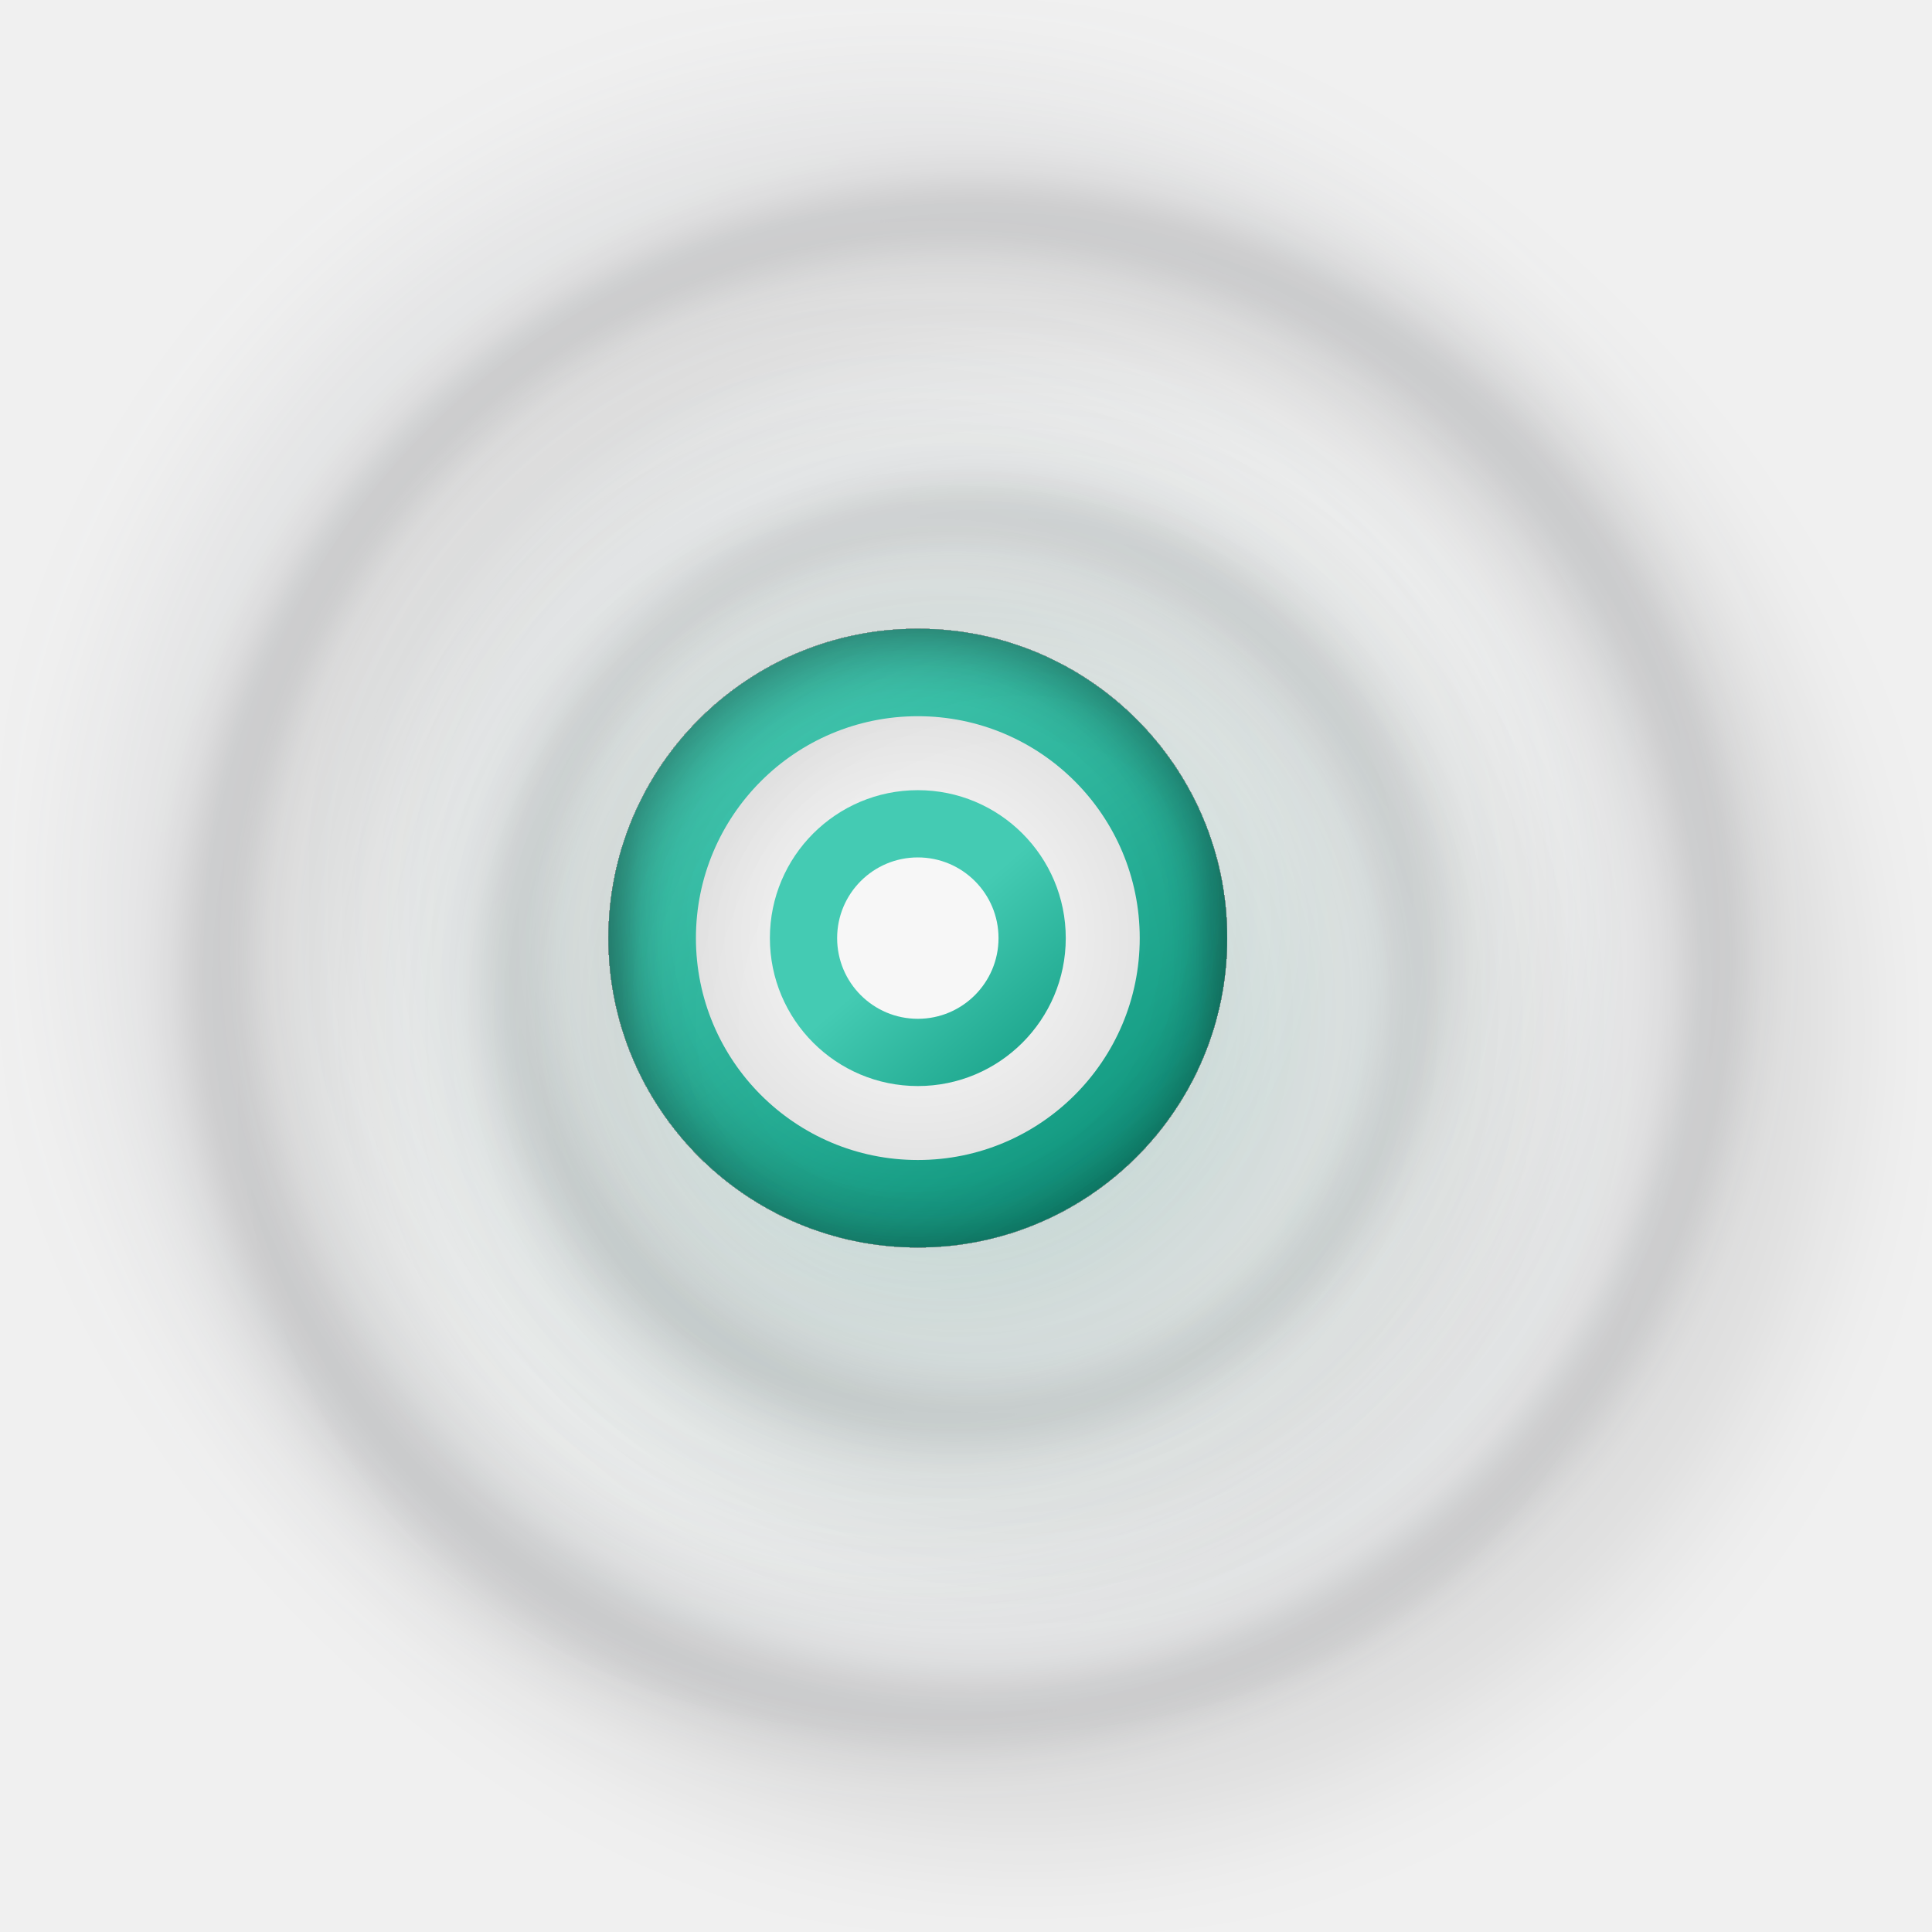
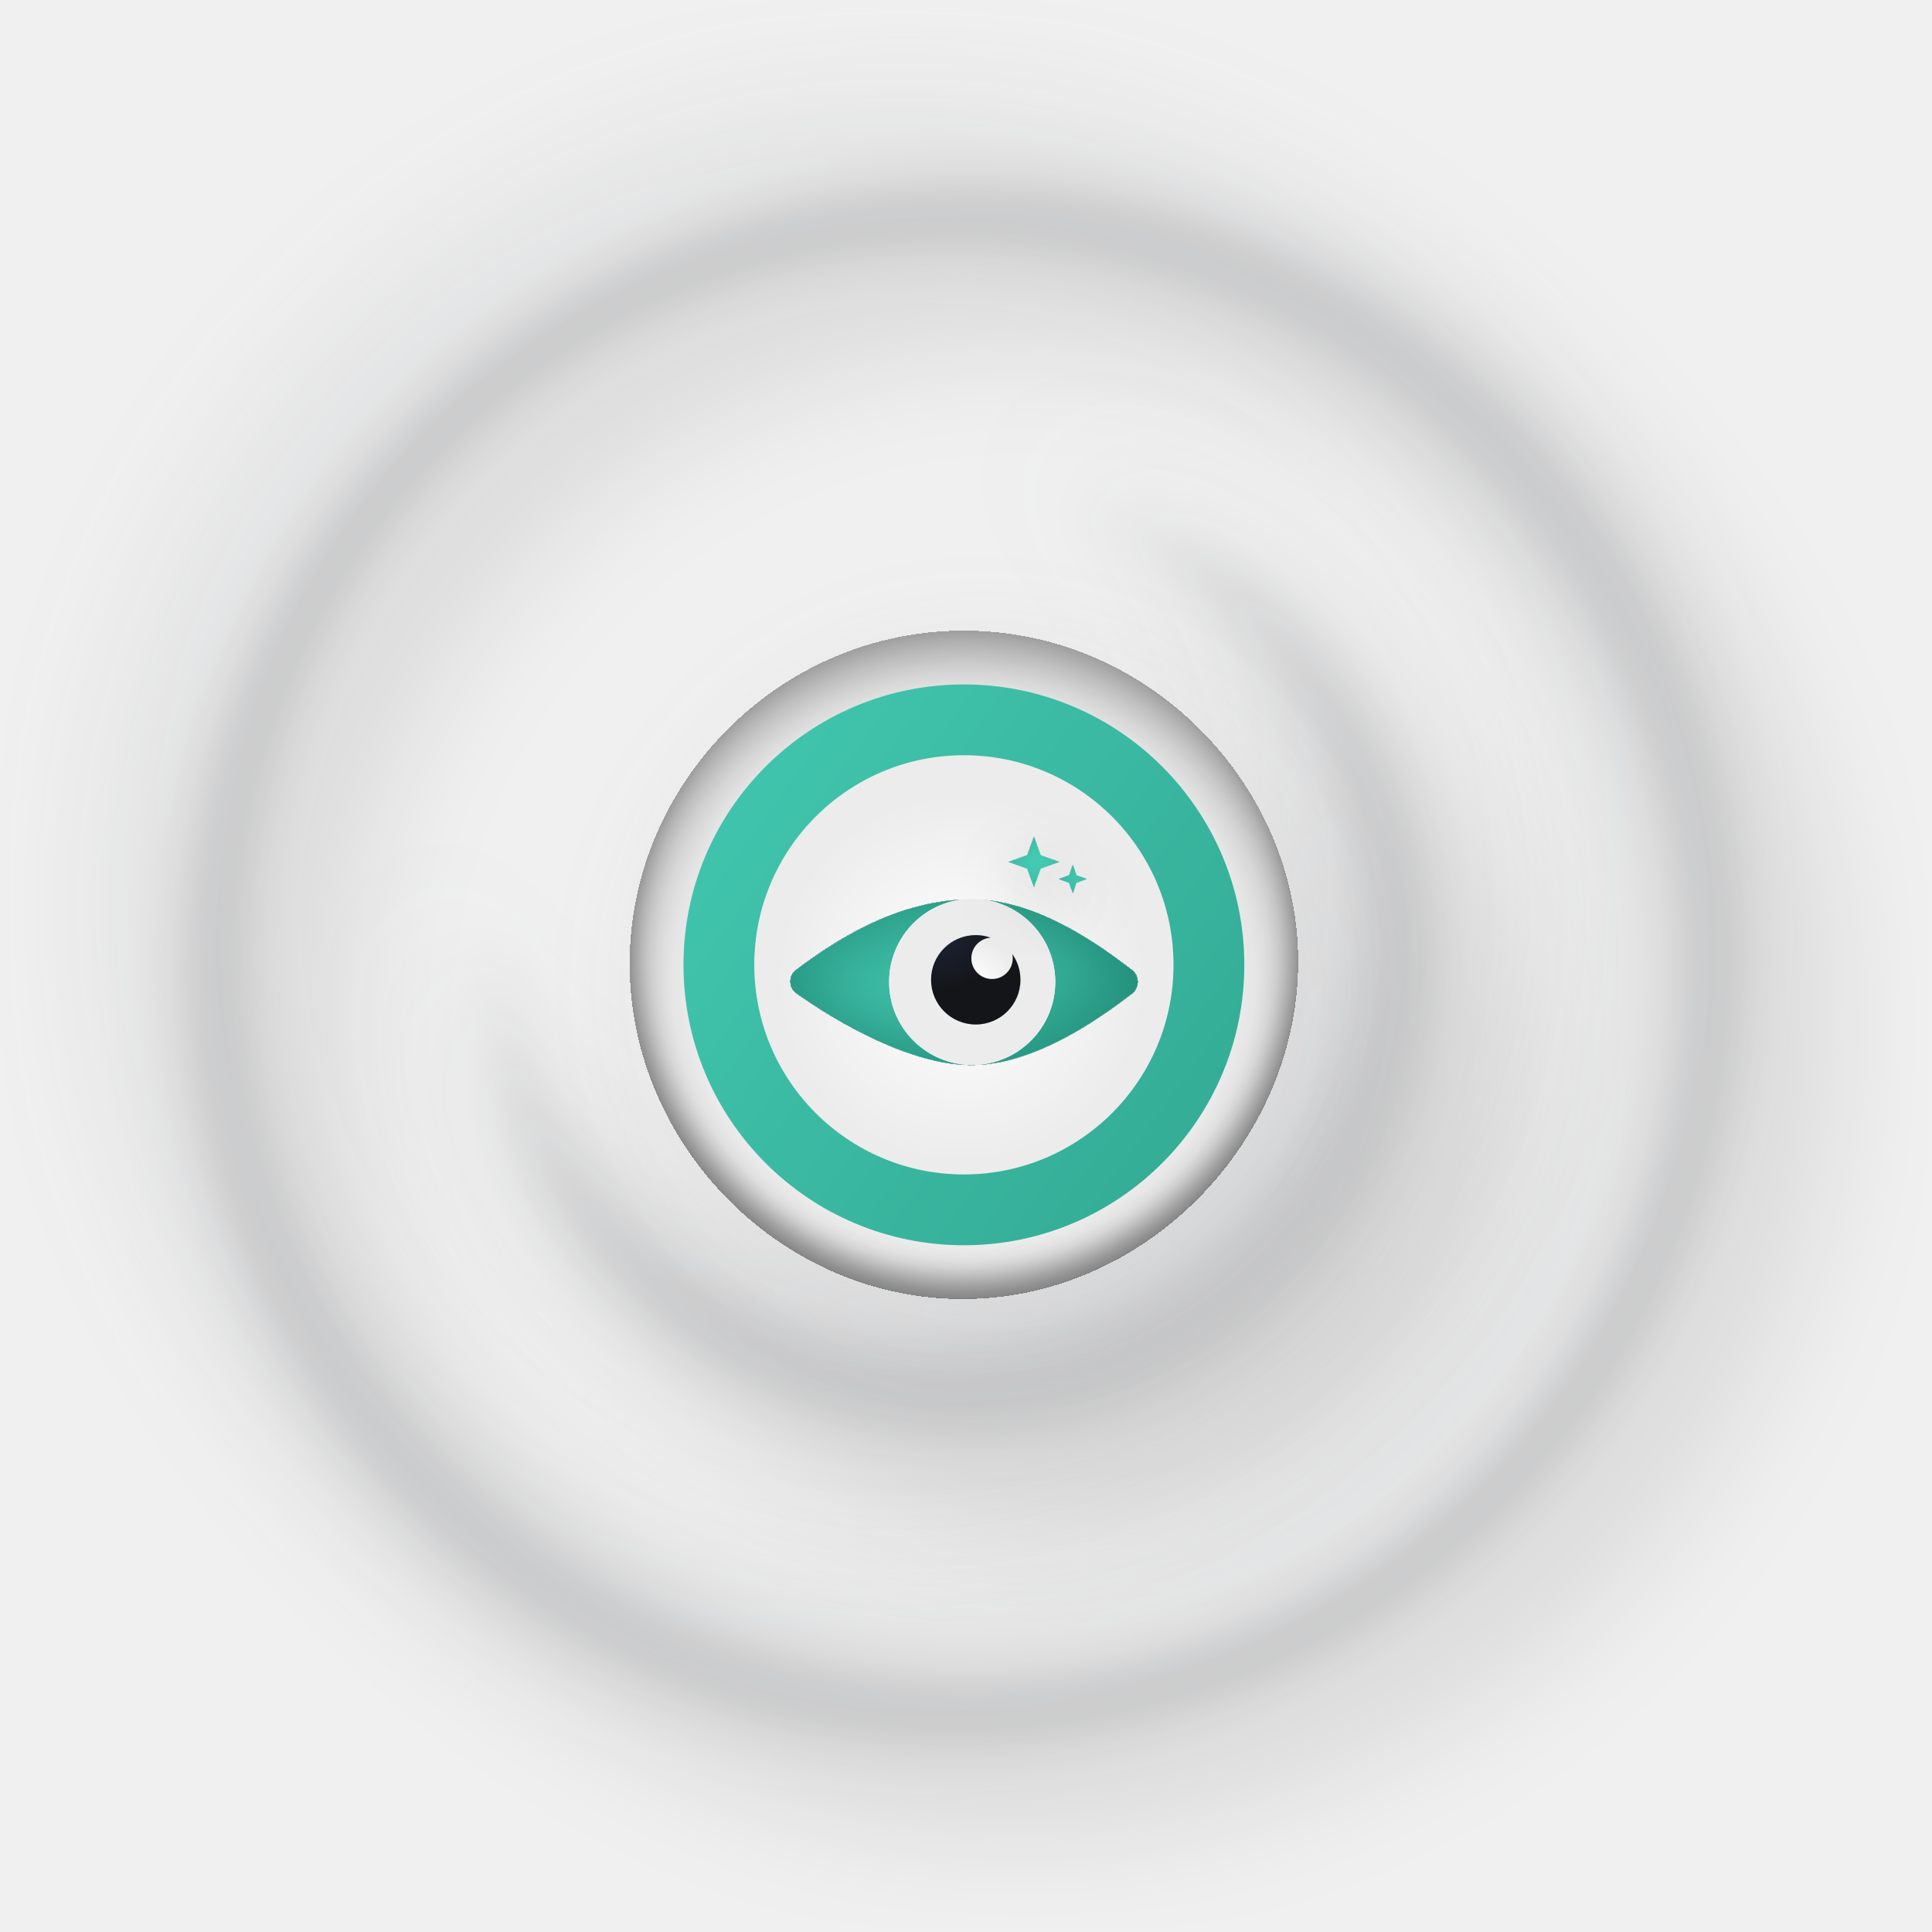
- <svg xmlns="http://www.w3.org/2000/svg" width="381" height="381" viewBox="0 0 381 381" fill="none">
-   <g filter="url(#filter0_d)">
-     <g filter="url(#filter1_ii)">
-       <circle cx="181" cy="185" r="61" fill="url(#paint0_linear)" />
-     </g>
-     <circle cx="181" cy="185" r="43.761" fill="url(#paint1_radial)" />
-     <circle cx="181" cy="185" r="29.174" fill="url(#paint2_linear)" />
-     <circle cx="181" cy="185" r="15.913" fill="#F7F7F7" />
+ <svg xmlns="http://www.w3.org/2000/svg" width="382" height="382" viewBox="0 0 382 382" fill="none">
+   <g opacity="0.2" filter="url(#filter0_ddiif)">
+     <path fill-rule="evenodd" clip-rule="evenodd" d="M190.584 344.271C275.36 344.271 344.084 275.546 344.084 190.771C344.084 105.995 275.36 37.271 190.584 37.271C105.808 37.271 37.084 105.995 37.084 190.771C37.084 275.546 105.808 344.271 190.584 344.271ZM190.584 332.993C269.131 332.993 332.806 269.318 332.806 190.771C332.806 112.223 269.131 48.548 190.584 48.548C112.037 48.548 48.361 112.223 48.361 190.771C48.361 269.318 112.037 332.993 190.584 332.993Z" fill="#181C25" />
  </g>
-   <g opacity="0.2" filter="url(#filter2_ddiif)">
-     <path fill-rule="evenodd" clip-rule="evenodd" d="M190.5 344C275.276 344 344 275.276 344 190.5C344 105.724 275.276 37 190.5 37C105.724 37 37 105.724 37 190.5C37 275.276 105.724 344 190.5 344ZM190.5 332.723C269.047 332.723 332.722 269.047 332.722 190.5C332.722 111.953 269.047 48.278 190.5 48.278C111.953 48.278 48.278 111.953 48.278 190.5C48.278 269.047 111.953 332.723 190.5 332.723Z" fill="#181C25" />
+   <g opacity="0.2" filter="url(#filter1_ddiif)">
+     <path fill-rule="evenodd" clip-rule="evenodd" d="M183.787 267.131C231.127 267.131 269.504 228.754 269.504 181.414C269.504 144.942 246.725 113.791 214.618 101.41C254.059 111.991 283.097 147.99 283.097 190.771C283.097 241.864 241.678 283.284 190.584 283.284C139.49 283.284 98.07 241.864 98.07 190.771C98.07 189.172 98.111 187.582 98.191 186.003C100.576 231.21 137.986 267.131 183.787 267.131Z" fill="#181C25" />
  </g>
-   <g opacity="0.2" filter="url(#filter3_ddiif)">
-     <path fill-rule="evenodd" clip-rule="evenodd" d="M190.5 283.013C241.594 283.013 283.013 241.594 283.013 190.5C283.013 139.406 241.594 97.987 190.5 97.987C139.406 97.987 97.987 139.406 97.987 190.5C97.987 241.594 139.406 283.013 190.5 283.013ZM190.5 276.217C237.84 276.217 276.217 237.84 276.217 190.5C276.217 143.16 237.84 104.783 190.5 104.783C143.16 104.783 104.784 143.16 104.784 190.5C104.784 237.84 143.16 276.217 190.5 276.217Z" fill="#181C25" />
+   <g filter="url(#filter2_dii)">
+     <path d="M189.991 124.77C224.962 124.464 253.332 151.981 256.344 184.499C259.866 223.071 226.681 258.692 187.184 256.694C150.936 254.874 121.792 222.093 124.778 185.375C127.466 152.236 155.589 125.076 189.991 124.77Z" fill="url(#paint0_radial)" />
+   </g>
+   <circle cx="190.584" cy="190.771" r="48.444" stroke="url(#paint1_linear)" stroke-width="14" stroke-linecap="round" />
+   <g filter="url(#filter3_ii)">
+     <path d="M192.096 210.578C180.183 210.578 165.862 202.345 157.494 196.379C155.915 195.254 155.899 192.949 157.444 191.779C165.786 185.462 178.008 177.841 192.079 177.841C204.327 177.841 216.124 185.881 223.791 191.806C225.307 192.978 225.319 195.256 223.806 196.431C216.655 201.985 204.109 210.578 192.096 210.578Z" fill="url(#paint2_linear)" />
+   </g>
+   <circle cx="192.225" cy="194.148" r="16.428" fill="white" />
+   <circle cx="192.225" cy="194.148" r="16.428" fill="url(#paint3_radial)" />
+   <path fill-rule="evenodd" clip-rule="evenodd" d="M192.928 202.571C197.811 202.571 201.77 198.612 201.77 193.729C201.77 191.833 201.173 190.076 200.157 188.637C200.214 188.909 200.244 189.191 200.244 189.48C200.244 191.74 198.412 193.573 196.151 193.573C193.891 193.573 192.059 191.74 192.059 189.48C192.059 187.307 193.752 185.53 195.89 185.395C194.964 185.066 193.967 184.887 192.928 184.887C188.045 184.887 184.086 188.846 184.086 193.729C184.086 198.612 188.045 202.571 192.928 202.571Z" fill="url(#paint4_radial)" />
+   <g filter="url(#filter4_di)">
+     <path d="M212.118 171.061L212.857 173.059L214.854 173.798L212.857 174.537L212.118 176.535L211.378 174.537L209.381 173.798L211.378 173.059L212.118 171.061Z" fill="#44CBB3" />
+   </g>
+   <g filter="url(#filter5_di)">
+     <path d="M204.436 165.467L205.771 169.076L209.381 170.412L205.771 171.748L204.436 175.357L203.1 171.748L199.49 170.412L203.1 169.076L204.436 165.467Z" fill="#44CBB3" />
  </g>
  <defs>
-     <filter id="filter0_d" x="47" y="59" width="282" height="282" filterUnits="userSpaceOnUse" color-interpolation-filters="sRGB">
-       <feFlood flood-opacity="0" result="BackgroundImageFix" />
-       <feColorMatrix in="SourceAlpha" type="matrix" values="0 0 0 0 0 0 0 0 0 0 0 0 0 0 0 0 0 0 127 0" />
-       <feOffset dx="7" dy="15" />
-       <feGaussianBlur stdDeviation="40" />
-       <feColorMatrix type="matrix" values="0 0 0 0 0.027 0 0 0 0 0.404 0 0 0 0 0.337 0 0 0 0.3 0" />
-       <feBlend mode="normal" in2="BackgroundImageFix" result="effect1_dropShadow" />
-       <feBlend mode="normal" in="SourceGraphic" in2="effect1_dropShadow" result="shape" />
-     </filter>
-     <filter id="filter1_ii" x="120" y="120" width="122" height="130" filterUnits="userSpaceOnUse" color-interpolation-filters="sRGB">
-       <feFlood flood-opacity="0" result="BackgroundImageFix" />
-       <feBlend mode="normal" in="SourceGraphic" in2="BackgroundImageFix" result="shape" />
-       <feColorMatrix in="SourceAlpha" type="matrix" values="0 0 0 0 0 0 0 0 0 0 0 0 0 0 0 0 0 0 127 0" result="hardAlpha" />
-       <feOffset dy="-4" />
-       <feGaussianBlur stdDeviation="7" />
-       <feComposite in2="hardAlpha" operator="arithmetic" k2="-1" k3="1" />
-       <feColorMatrix type="matrix" values="0 0 0 0 0 0 0 0 0 0 0 0 0 0 0 0 0 0 0.25 0" />
-       <feBlend mode="normal" in2="shape" result="effect1_innerShadow" />
-       <feColorMatrix in="SourceAlpha" type="matrix" values="0 0 0 0 0 0 0 0 0 0 0 0 0 0 0 0 0 0 127 0" result="hardAlpha" />
-       <feOffset dy="4" />
-       <feGaussianBlur stdDeviation="6" />
-       <feComposite in2="hardAlpha" operator="arithmetic" k2="-1" k3="1" />
-       <feColorMatrix type="matrix" values="0 0 0 0 0 0 0 0 0 0 0 0 0 0 0 0 0 0 0.25 0" />
-       <feBlend mode="normal" in2="effect1_innerShadow" result="effect2_innerShadow" />
-     </filter>
-     <filter id="filter2_ddiif" x="0" y="0" width="381" height="381" filterUnits="userSpaceOnUse" color-interpolation-filters="sRGB">
+     <filter id="filter0_ddiif" x="0.084" y="0.271" width="381" height="381" filterUnits="userSpaceOnUse" color-interpolation-filters="sRGB">
      <feFlood flood-opacity="0" result="BackgroundImageFix" />
      <feColorMatrix in="SourceAlpha" type="matrix" values="0 0 0 0 0 0 0 0 0 0 0 0 0 0 0 0 0 0 127 0" />
      <feOffset dx="-12" dy="-12" />
      <feGaussianBlur stdDeviation="12.5" />
      <feColorMatrix type="matrix" values="0 0 0 0 0.366 0 0 0 0 0.389 0 0 0 0 0.438 0 0 0 1 0" />
      <feBlend mode="normal" in2="BackgroundImageFix" result="effect1_dropShadow" />
      <feColorMatrix in="SourceAlpha" type="matrix" values="0 0 0 0 0 0 0 0 0 0 0 0 0 0 0 0 0 0 127 0" />
      <feOffset dx="12" dy="12" />
      <feGaussianBlur stdDeviation="12.5" />
      <feColorMatrix type="matrix" values="0 0 0 0 0 0 0 0 0 0 0 0 0 0 0 0 0 0 1 0" />
      <feBlend mode="normal" in2="effect1_dropShadow" result="effect2_dropShadow" />
      <feBlend mode="normal" in="SourceGraphic" in2="effect2_dropShadow" result="shape" />
      <feColorMatrix in="SourceAlpha" type="matrix" values="0 0 0 0 0 0 0 0 0 0 0 0 0 0 0 0 0 0 127 0" result="hardAlpha" />
      <feOffset dx="-12" dy="-12" />
      <feGaussianBlur stdDeviation="7.5" />
      <feComposite in2="hardAlpha" operator="arithmetic" k2="-1" k3="1" />
      <feColorMatrix type="matrix" values="0 0 0 0 0.23 0 0 0 0 0.249 0 0 0 0 0.3 0 0 0 1 0" />
      <feBlend mode="normal" in2="shape" result="effect3_innerShadow" />
      <feColorMatrix in="SourceAlpha" type="matrix" values="0 0 0 0 0 0 0 0 0 0 0 0 0 0 0 0 0 0 127 0" result="hardAlpha" />
      <feOffset dx="-12" dy="-12" />
      <feGaussianBlur stdDeviation="7.5" />
      <feComposite in2="hardAlpha" operator="arithmetic" k2="-1" k3="1" />
      <feColorMatrix type="matrix" values="0 0 0 0 0 0 0 0 0 0 0 0 0 0 0 0 0 0 0.58 0" />
      <feBlend mode="normal" in2="effect3_innerShadow" result="effect4_innerShadow" />
      <feGaussianBlur stdDeviation="5" result="effect5_foregroundBlur" />
    </filter>
-     <filter id="filter3_ddiif" x="60.986" y="60.986" width="259.027" height="259.027" filterUnits="userSpaceOnUse" color-interpolation-filters="sRGB">
+     <filter id="filter1_ddiif" x="61.07" y="64.41" width="259.027" height="255.874" filterUnits="userSpaceOnUse" color-interpolation-filters="sRGB">
      <feFlood flood-opacity="0" result="BackgroundImageFix" />
      <feColorMatrix in="SourceAlpha" type="matrix" values="0 0 0 0 0 0 0 0 0 0 0 0 0 0 0 0 0 0 127 0" />
      <feOffset dx="-12" dy="-12" />
      <feGaussianBlur stdDeviation="12.5" />
      <feColorMatrix type="matrix" values="0 0 0 0 0.366 0 0 0 0 0.389 0 0 0 0 0.438 0 0 0 1 0" />
      <feBlend mode="normal" in2="BackgroundImageFix" result="effect1_dropShadow" />
      <feColorMatrix in="SourceAlpha" type="matrix" values="0 0 0 0 0 0 0 0 0 0 0 0 0 0 0 0 0 0 127 0" />
      <feOffset dx="12" dy="12" />
      <feGaussianBlur stdDeviation="12.5" />
      <feColorMatrix type="matrix" values="0 0 0 0 0 0 0 0 0 0 0 0 0 0 0 0 0 0 1 0" />
      <feBlend mode="normal" in2="effect1_dropShadow" result="effect2_dropShadow" />
      <feBlend mode="normal" in="SourceGraphic" in2="effect2_dropShadow" result="shape" />
      <feColorMatrix in="SourceAlpha" type="matrix" values="0 0 0 0 0 0 0 0 0 0 0 0 0 0 0 0 0 0 127 0" result="hardAlpha" />
      <feOffset dx="-12" dy="-12" />
      <feGaussianBlur stdDeviation="7.5" />
      <feComposite in2="hardAlpha" operator="arithmetic" k2="-1" k3="1" />
      <feColorMatrix type="matrix" values="0 0 0 0 0.23 0 0 0 0 0.249 0 0 0 0 0.3 0 0 0 1 0" />
      <feBlend mode="normal" in2="shape" result="effect3_innerShadow" />
      <feColorMatrix in="SourceAlpha" type="matrix" values="0 0 0 0 0 0 0 0 0 0 0 0 0 0 0 0 0 0 127 0" result="hardAlpha" />
      <feOffset dx="-12" dy="-12" />
      <feGaussianBlur stdDeviation="7.5" />
      <feComposite in2="hardAlpha" operator="arithmetic" k2="-1" k3="1" />
      <feColorMatrix type="matrix" values="0 0 0 0 0 0 0 0 0 0 0 0 0 0 0 0 0 0 0.58 0" />
      <feBlend mode="normal" in2="effect3_innerShadow" result="effect4_innerShadow" />
      <feGaussianBlur stdDeviation="5" result="effect5_foregroundBlur" />
    </filter>
-     <linearGradient id="paint0_linear" x1="141.88" y1="137.924" x2="210.174" y2="238.043" gradientUnits="userSpaceOnUse">
+     <filter id="filter2_dii" x="108.567" y="108.768" width="172.034" height="172.006" filterUnits="userSpaceOnUse" color-interpolation-filters="sRGB">
+       <feFlood flood-opacity="0" result="BackgroundImageFix" />
+       <feColorMatrix in="SourceAlpha" type="matrix" values="0 0 0 0 0 0 0 0 0 0 0 0 0 0 0 0 0 0 127 0" />
+       <feOffset dx="4" dy="4" />
+       <feGaussianBlur stdDeviation="10" />
+       <feColorMatrix type="matrix" values="0 0 0 0 0.483 0 0 0 0 0.483 0 0 0 0 0.483 0 0 0 0.1 0" />
+       <feBlend mode="normal" in2="BackgroundImageFix" result="effect1_dropShadow" />
+       <feBlend mode="normal" in="SourceGraphic" in2="effect1_dropShadow" result="shape" />
+       <feColorMatrix in="SourceAlpha" type="matrix" values="0 0 0 0 0 0 0 0 0 0 0 0 0 0 0 0 0 0 127 0" result="hardAlpha" />
+       <feOffset dy="-4" />
+       <feGaussianBlur stdDeviation="3" />
+       <feComposite in2="hardAlpha" operator="arithmetic" k2="-1" k3="1" />
+       <feColorMatrix type="matrix" values="0 0 0 0 0 0 0 0 0 0 0 0 0 0 0 0 0 0 0.4 0" />
+       <feBlend mode="normal" in2="shape" result="effect2_innerShadow" />
+       <feColorMatrix in="SourceAlpha" type="matrix" values="0 0 0 0 0 0 0 0 0 0 0 0 0 0 0 0 0 0 127 0" result="hardAlpha" />
+       <feOffset dy="4" />
+       <feGaussianBlur stdDeviation="6" />
+       <feComposite in2="hardAlpha" operator="arithmetic" k2="-1" k3="1" />
+       <feColorMatrix type="matrix" values="0 0 0 0 0 0 0 0 0 0 0 0 0 0 0 0 0 0 0.4 0" />
+       <feBlend mode="normal" in2="effect2_innerShadow" result="effect3_innerShadow" />
+     </filter>
+     <filter id="filter3_ii" x="152.297" y="173.841" width="76.637" height="40.736" filterUnits="userSpaceOnUse" color-interpolation-filters="sRGB">
+       <feFlood flood-opacity="0" result="BackgroundImageFix" />
+       <feBlend mode="normal" in="SourceGraphic" in2="BackgroundImageFix" result="shape" />
+       <feColorMatrix in="SourceAlpha" type="matrix" values="0 0 0 0 0 0 0 0 0 0 0 0 0 0 0 0 0 0 127 0" result="hardAlpha" />
+       <feOffset dx="4" dy="4" />
+       <feGaussianBlur stdDeviation="6" />
+       <feComposite in2="hardAlpha" operator="arithmetic" k2="-1" k3="1" />
+       <feColorMatrix type="matrix" values="0 0 0 0 0.094 0 0 0 0 0.49 0 0 0 0 0.42 0 0 0 0.5 0" />
+       <feBlend mode="normal" in2="shape" result="effect1_innerShadow" />
+       <feColorMatrix in="SourceAlpha" type="matrix" values="0 0 0 0 0 0 0 0 0 0 0 0 0 0 0 0 0 0 127 0" result="hardAlpha" />
+       <feOffset dx="-4" dy="-4" />
+       <feGaussianBlur stdDeviation="6" />
+       <feComposite in2="hardAlpha" operator="arithmetic" k2="-1" k3="1" />
+       <feColorMatrix type="matrix" values="0 0 0 0 0.094 0 0 0 0 0.492 0 0 0 0 0.42 0 0 0 0.4 0" />
+       <feBlend mode="normal" in2="effect1_innerShadow" result="effect2_innerShadow" />
+     </filter>
+     <filter id="filter4_di" x="197.381" y="163.061" width="29.474" height="29.474" filterUnits="userSpaceOnUse" color-interpolation-filters="sRGB">
+       <feFlood flood-opacity="0" result="BackgroundImageFix" />
+       <feColorMatrix in="SourceAlpha" type="matrix" values="0 0 0 0 0 0 0 0 0 0 0 0 0 0 0 0 0 0 127 0" />
+       <feOffset dy="4" />
+       <feGaussianBlur stdDeviation="6" />
+       <feColorMatrix type="matrix" values="0 0 0 0 0 0 0 0 0 0 0 0 0 0 0 0 0 0 0.25 0" />
+       <feBlend mode="normal" in2="BackgroundImageFix" result="effect1_dropShadow" />
+       <feBlend mode="normal" in="SourceGraphic" in2="effect1_dropShadow" result="shape" />
+       <feColorMatrix in="SourceAlpha" type="matrix" values="0 0 0 0 0 0 0 0 0 0 0 0 0 0 0 0 0 0 127 0" result="hardAlpha" />
+       <feOffset dx="0.5" />
+       <feGaussianBlur stdDeviation="1" />
+       <feComposite in2="hardAlpha" operator="arithmetic" k2="-1" k3="1" />
+       <feColorMatrix type="matrix" values="0 0 0 0 0.2 0 0 0 0 0.667 0 0 0 0 0.582 0 0 0 0.5 0" />
+       <feBlend mode="normal" in2="shape" result="effect2_innerShadow" />
+     </filter>
+     <filter id="filter5_di" x="187.49" y="157.467" width="33.89" height="33.89" filterUnits="userSpaceOnUse" color-interpolation-filters="sRGB">
+       <feFlood flood-opacity="0" result="BackgroundImageFix" />
+       <feColorMatrix in="SourceAlpha" type="matrix" values="0 0 0 0 0 0 0 0 0 0 0 0 0 0 0 0 0 0 127 0" />
+       <feOffset dy="4" />
+       <feGaussianBlur stdDeviation="6" />
+       <feColorMatrix type="matrix" values="0 0 0 0 0 0 0 0 0 0 0 0 0 0 0 0 0 0 0.25 0" />
+       <feBlend mode="normal" in2="BackgroundImageFix" result="effect1_dropShadow" />
+       <feBlend mode="normal" in="SourceGraphic" in2="effect1_dropShadow" result="shape" />
+       <feColorMatrix in="SourceAlpha" type="matrix" values="0 0 0 0 0 0 0 0 0 0 0 0 0 0 0 0 0 0 127 0" result="hardAlpha" />
+       <feOffset dx="0.5" />
+       <feGaussianBlur stdDeviation="1" />
+       <feComposite in2="hardAlpha" operator="arithmetic" k2="-1" k3="1" />
+       <feColorMatrix type="matrix" values="0 0 0 0 0.2 0 0 0 0 0.667 0 0 0 0 0.582 0 0 0 0.5 0" />
+       <feBlend mode="normal" in2="shape" result="effect2_innerShadow" />
+     </filter>
+     <radialGradient id="paint0_radial" cx="0" cy="0" r="1" gradientUnits="userSpaceOnUse" gradientTransform="translate(190.067 193.518) rotate(-2.74496) scale(36.5419 36.5495)">
+       <stop stop-color="white" />
+       <stop offset="1" stop-color="#ECECEC" />
+     </radialGradient>
+     <linearGradient id="paint1_linear" x1="135.14" y1="110.589" x2="266.622" y2="205.881" gradientUnits="userSpaceOnUse">
      <stop stop-color="#44CBB3" />
-       <stop offset="1" stop-color="#119A81" />
+       <stop offset="1" stop-color="#33AA94" />
    </linearGradient>
-     <radialGradient id="paint1_radial" cx="0" cy="0" r="1" gradientUnits="userSpaceOnUse" gradientTransform="translate(181 185) rotate(90) scale(43.7609)">
+     <linearGradient id="paint2_linear" x1="171.073" y1="179.864" x2="205.722" y2="213.985" gradientUnits="userSpaceOnUse">
+       <stop stop-color="#43C7AF" />
+       <stop offset="1" stop-color="#33AA94" />
+     </linearGradient>
+     <radialGradient id="paint3_radial" cx="0" cy="0" r="1" gradientUnits="userSpaceOnUse" gradientTransform="translate(192.096 194.831) rotate(-2.74553) scale(9.09309 9.09687)">
      <stop stop-color="white" />
-       <stop offset="1" stop-color="#E4E4E4" />
+       <stop offset="1" stop-color="#ECECEC" />
    </radialGradient>
-     <linearGradient id="paint2_linear" x1="181" y1="185" x2="208.484" y2="217.176" gradientUnits="userSpaceOnUse">
-       <stop stop-color="#44CBB3" />
-       <stop offset="1" stop-color="#119A81" />
-     </linearGradient>
+     <radialGradient id="paint4_radial" cx="0" cy="0" r="1" gradientUnits="userSpaceOnUse" gradientTransform="translate(188.154 186.546) rotate(56.3906) scale(8.62525 11.9681)">
+       <stop stop-color="#1B202F" />
+       <stop offset="1" stop-color="#131518" />
+     </radialGradient>
  </defs>
</svg>
